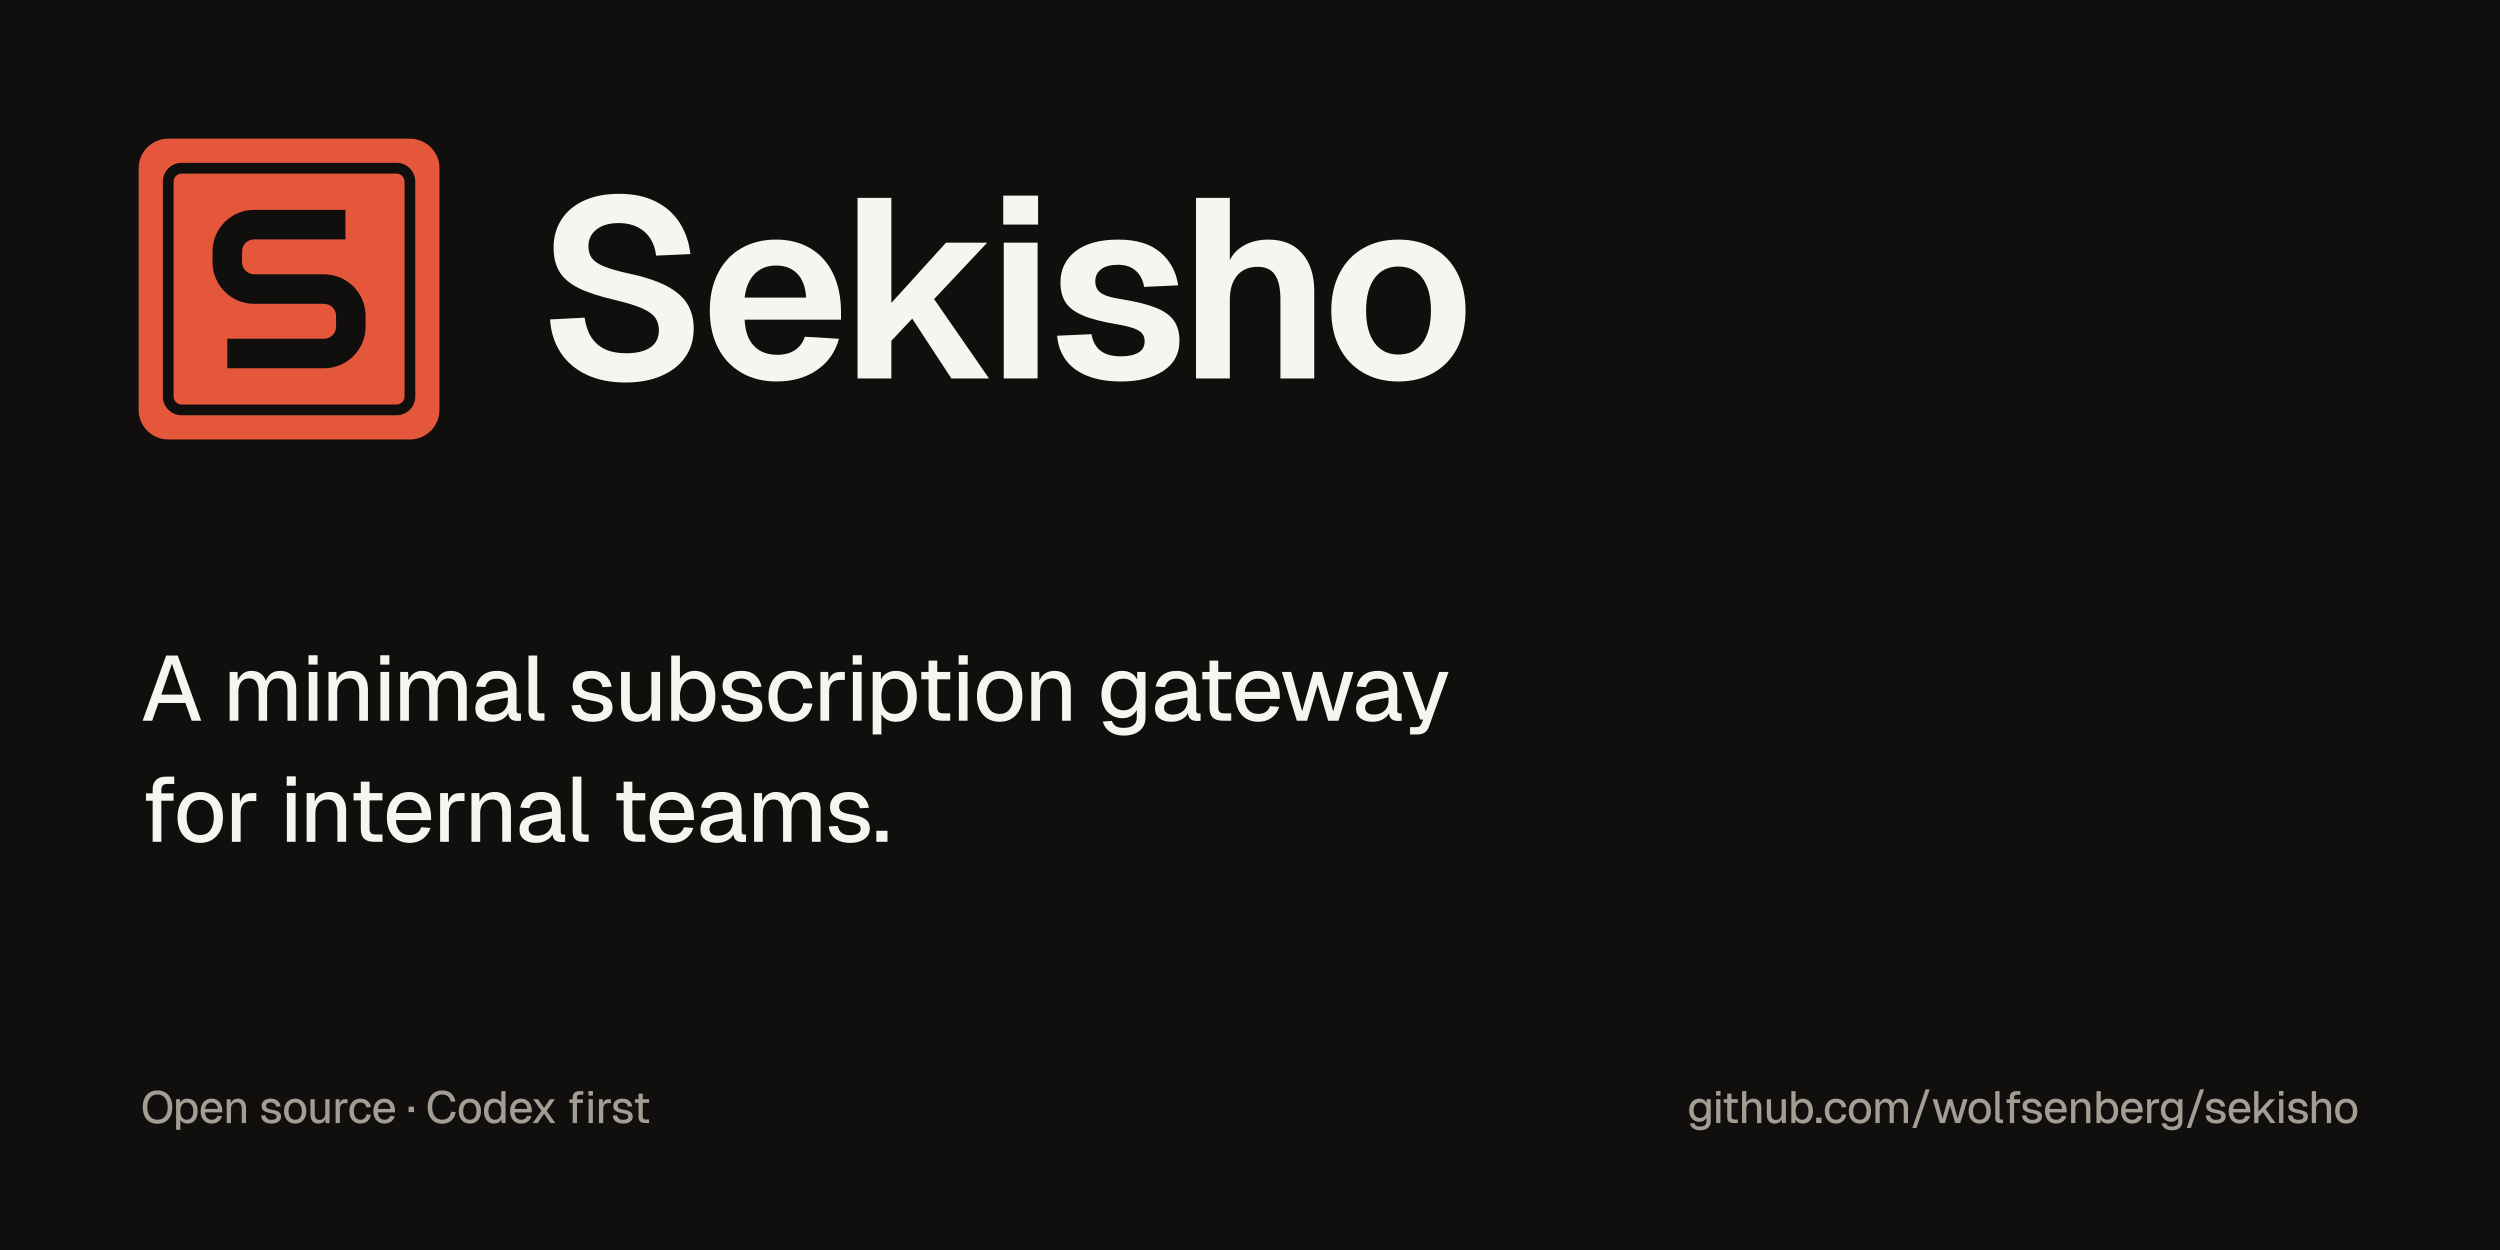
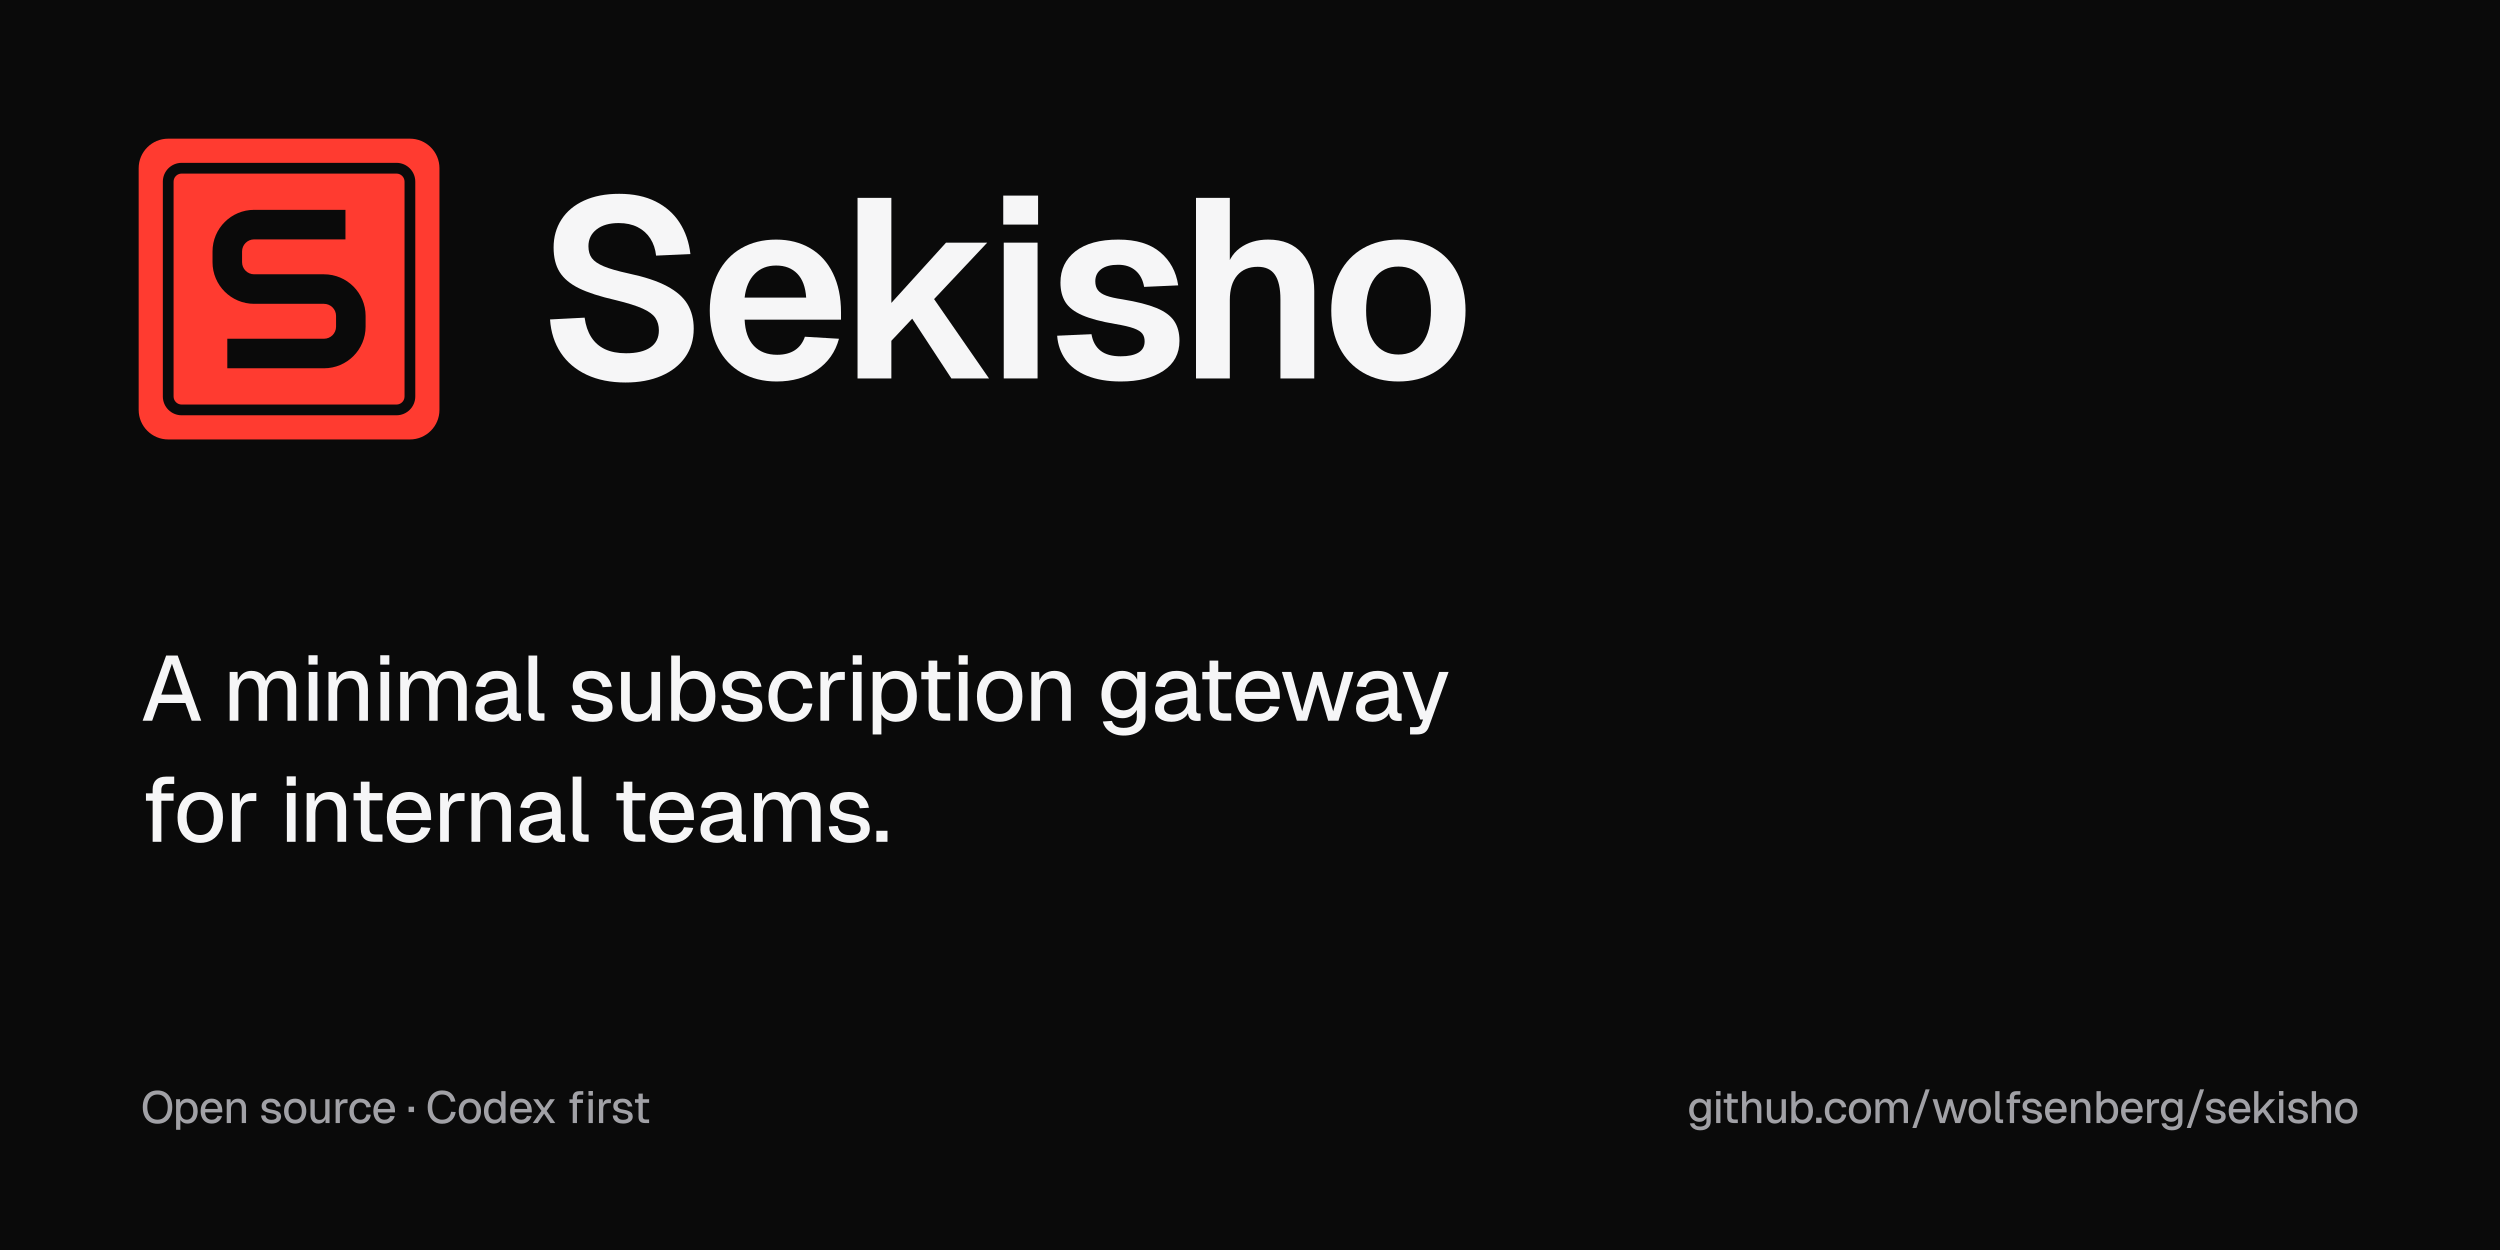
<svg xmlns="http://www.w3.org/2000/svg" width="1280" height="640" viewBox="0 0 1280 640" role="img">
-   <rect x="0" y="0" width="1280" height="640" rx="0" fill="#100F0E" />
-   <g fill="#E5573B" transform="translate(60 60) scale(0.6875)">
+   <rect x="0" y="0" width="1280" height="640" rx="0" fill="#0A0A0A" />
+   <g fill="#FF3B30" transform="translate(60 60) scale(0.6875)">
    <path fill-rule="evenodd" d="M38 16H218A22 22 0 0 1 240 38V218A22 22 0 0 1 218 240H38A22 22 0 0 1 16 218V38A22 22 0 0 1 38 16ZM48 34A14 14 0 0 0 34 48V208A14 14 0 0 0 48 222H208A14 14 0 0 0 222 208V48A14 14 0 0 0 208 34ZM48 42H208A6 6 0 0 1 214 48V208A6 6 0 0 1 208 214H48A6 6 0 0 1 42 208V48A6 6 0 0 1 48 42ZM170 69H102A31 31 0 0 0 71 100V108A31 31 0 0 0 102 139H154A9 9 0 0 1 163 148V156A9 9 0 0 1 154 165H82V187H154A31 31 0 0 0 185 156V148A31 31 0 0 0 154 117H102A9 9 0 0 1 93 108V100A9 9 0 0 1 102 91H170Z" />
  </g>
-   <g aria-label="Sekisho" fill="#F7F5F0" transform="translate(274.72 193.76)">
+   <g aria-label="Sekisho" fill="#F6F6F7" transform="translate(274.72 193.76)">
    <path transform="translate(0 0) scale(0.1302 -0.1302)" d="M350 -16Q262 -16 197 14.5Q132 45 95 101Q58 157 53 232L189 239Q195 194 215 162.5Q235 131 269 115Q303 99 352 99Q414 99 447.5 122Q481 145 481 189Q481 217 467.5 237.5Q454 258 417.5 274.5Q381 291 311 308Q219 329 167 354.5Q115 380 91 418Q67 456 67 515Q67 577 98 625Q129 673 187 699.5Q245 726 325 726Q408 726 468 696Q528 666 562.5 612.5Q597 559 605 489L470 483Q466 521 447.5 550Q429 579 397.5 595Q366 611 323 611Q268 611 236 586Q204 561 204 520Q204 491 217.5 473Q231 455 264 441Q297 427 361 413Q456 393 512.5 363Q569 333 593.5 292Q618 251 618 196Q618 131 584.5 83.5Q551 36 490.5 10Q430 -16 350 -16Z" />
    <path transform="translate(83.3536 0) scale(0.1302 -0.1302)" d="M304 -12Q225 -12 165.5 22.5Q106 57 73.5 120Q41 183 41 267Q41 351 73.5 414.5Q106 478 165 512Q224 546 302 546Q378 546 436 512Q494 478 525.5 413Q557 348 557 260L557 231L178 231Q181 163 214.5 128Q248 93 306 93Q348 93 375.5 111Q403 129 415 164L549 156Q528 78 462.5 33Q397 -12 304 -12ZM420 318Q416 380 385 412Q354 444 302 444Q250 444 217.5 411Q185 378 178 318L420 318Z" />
    <path transform="translate(155.3555 0) scale(0.1302 -0.1302)" d="M69 710L202 710L202 297L417 534L579 534L370 312L586 0L438 0L284 235L202 148L202 0L69 0Z" />
    <path transform="translate(230.2174 0) scale(0.1302 -0.1302)" d="M69 534L202 534L202 0L69 0ZM67 719L204 719L204 605L67 605Z" />
    <path transform="translate(261.2041 0) scale(0.1302 -0.1302)" d="M291 -12Q214 -12 158.5 10.5Q103 33 74 74Q45 115 41 168L176 174Q183 132 211 109.5Q239 87 291 87Q336 87 360.5 101.5Q385 116 385 146Q385 164 376 176Q367 188 342.5 197Q318 206 270 214Q187 228 140 248.5Q93 269 73.5 300Q54 331 54 377Q54 454 113 500Q172 546 282 546Q387 546 446 496.5Q505 447 517 366L383 360Q376 401 349.5 424Q323 447 281 447Q237 447 214 429.5Q191 412 191 382Q191 361 201 347.5Q211 334 234 325.5Q257 317 298 311Q383 297 431.5 277Q480 257 501 226Q522 195 522 148Q522 72 459 30Q396 -12 291 -12Z" />
    <path transform="translate(328.6476 0) scale(0.1302 -0.1302)" d="M69 710L202 710L202 412L185 412Q196 479 241.5 512.5Q287 546 353 546Q440 546 487 491Q534 436 534 344L534 0L401 0L401 311Q401 376 379.5 407.5Q358 439 312 439Q260 439 231 405Q202 371 202 308L202 0L69 0Z" />
    <path transform="translate(401.5508 0) scale(0.1302 -0.1302)" d="M305 -12Q226 -12 166.5 22.5Q107 57 74 120Q41 183 41 267Q41 351 74 414.5Q107 478 166.5 512Q226 546 305 546Q384 546 444 512Q504 478 536.5 414.5Q569 351 569 267Q569 183 536.5 120Q504 57 444 22.5Q384 -12 305 -12ZM305 94Q366 94 399.5 139.5Q433 185 433 267Q433 349 399.5 394.5Q366 440 305 440Q245 440 211.5 394.5Q178 349 178 267Q178 185 211.5 139.5Q245 94 305 94Z" />
  </g>
-   <g aria-label="A minimal subscription gateway" fill="#F7F5F0" transform="translate(72 369)">
+   <g aria-label="A minimal subscription gateway" fill="#F6F6F7" transform="translate(72 369)">
    <path transform="translate(0 0) scale(0.047 -0.047)" d="M278 710L404 710L660 0L556 0L488 193L194 193L126 0L22 0ZM457 284L341 621L225 284Z" />
    <path transform="translate(31.114 0) scale(0.047 -0.047)" d="" />
    <path transform="translate(41.924 0) scale(0.047 -0.047)" d="M78 531L164 531L168 398L155 402Q165 445 187.5 477Q210 509 242.5 526Q275 543 315 543Q384 543 427 505.5Q470 468 481 399L465 400Q477 468 519 505.5Q561 543 627 543Q683 543 723 519.5Q763 496 783 451Q803 406 803 342L803 0L708 0L708 320Q708 390 681.5 425.5Q655 461 602 461Q567 461 541 443.5Q515 426 500.5 393Q486 360 486 314L486 0L394 0L394 314Q394 386 369 423.5Q344 461 290 461Q254 461 227.5 443.5Q201 426 187 392.5Q173 359 173 314L173 0L78 0Z" />
    <path transform="translate(82.391 0) scale(0.047 -0.047)" d="M78 531L173 531L173 0L78 0ZM76 713L175 713L175 611L76 611Z" />
    <path transform="translate(92.5148 0) scale(0.047 -0.047)" d="M78 531L164 531L168 392L156 401Q170 471 216.5 507Q263 543 329 543Q416 543 462 487.5Q508 432 508 342L508 0L413 0L413 313Q413 387 387.5 424Q362 461 306 461Q245 461 209 422.5Q173 384 173 313L173 0L78 0Z" />
    <path transform="translate(119.1168 0) scale(0.047 -0.047)" d="M78 531L173 531L173 0L78 0ZM76 713L175 713L175 611L76 611Z" />
    <path transform="translate(129.2406 0) scale(0.047 -0.047)" d="M78 531L164 531L168 398L155 402Q165 445 187.5 477Q210 509 242.5 526Q275 543 315 543Q384 543 427 505.5Q470 468 481 399L465 400Q477 468 519 505.5Q561 543 627 543Q683 543 723 519.5Q763 496 783 451Q803 406 803 342L803 0L708 0L708 320Q708 390 681.5 425.5Q655 461 602 461Q567 461 541 443.5Q515 426 500.5 393Q486 360 486 314L486 0L394 0L394 314Q394 386 369 423.5Q344 461 290 461Q254 461 227.5 443.5Q201 426 187 392.5Q173 359 173 314L173 0L78 0Z" />
    <path transform="translate(169.2141 0) scale(0.047 -0.047)" d="M226 -12Q143 -12 94.5 26Q46 64 46 132Q46 201 86.5 240Q127 279 214 295L400 330Q400 394 369.5 426Q339 458 279 458Q227 458 196 435Q165 412 154 366L55 373Q70 452 129.5 497.5Q189 543 279 543Q384 543 439.5 486Q495 429 495 326L495 113Q495 94 501.5 86.5Q508 79 523 79L543 79L543 0Q537 -1 527.5 -2Q518 -3 507 -3Q452 -3 427.5 23.5Q403 50 403 111L414 108Q403 56 349.5 22Q296 -12 226 -12ZM239 67Q288 67 324.5 86.5Q361 106 380.5 140Q400 174 400 217L400 253L236 222Q187 214 166 194Q145 174 145 141Q145 106 169.5 86.5Q194 67 239 67Z" />
    <path transform="translate(194.9231 0) scale(0.047 -0.047)" d="M188 0Q136 0 107 26Q78 52 78 107L78 710L173 710L173 115Q173 98 181.5 89Q190 80 207 80L252 80L252 0L188 0Z" />
    <path transform="translate(207.6601 0) scale(0.047 -0.047)" d="" />
    <path transform="translate(218.4701 0) scale(0.047 -0.047)" d="M279 -12Q209 -12 157 10.5Q105 33 77.5 73.5Q50 114 46 167L144 173Q152 125 184.5 98.5Q217 72 280 72Q333 72 363 89.5Q393 107 393 143Q393 164 382.5 177Q372 190 344.5 200.5Q317 211 262 220Q186 233 141 254Q96 275 77.5 305.5Q59 336 59 379Q59 453 113 498Q167 543 265 543Q360 543 415 494.5Q470 446 483 371L384 365Q376 408 345 433.5Q314 459 264 459Q212 459 185 438Q158 417 158 384Q158 359 170 343Q182 327 208 317Q234 307 281 299Q363 286 408.5 266Q454 246 473 217Q492 188 492 143Q492 71 432.5 29.5Q373 -12 279 -12Z" />
    <path transform="translate(242.3273 0) scale(0.047 -0.047)" d="M252 -12Q171 -12 124.5 41.5Q78 95 78 189L78 531L173 531L173 214Q173 140 199 105Q225 70 279 70Q339 70 373.5 109Q408 148 408 217L408 531L503 531L503 0L413 0L413 135L427 128Q411 61 366 24.5Q321 -12 252 -12Z" />
    <path transform="translate(267.994 0) scale(0.047 -0.047)" d="M332 -12Q276 -12 233.5 12Q191 36 168 80L165 0L78 0L78 710L173 710L173 457Q194 493 236.5 518Q279 543 332 543Q400 543 451.5 509Q503 475 531 412.5Q559 350 559 266Q559 182 531 119Q503 56 451.5 22Q400 -12 332 -12ZM320 74Q385 74 422.5 125.5Q460 177 460 266Q460 355 423 406Q386 457 322 457Q275 457 241.5 434Q208 411 190.5 368Q173 325 173 266Q173 207 190.5 164Q208 121 241 97.5Q274 74 320 74Z" />
    <path transform="translate(295.1835 0) scale(0.047 -0.047)" d="M279 -12Q209 -12 157 10.5Q105 33 77.5 73.5Q50 114 46 167L144 173Q152 125 184.5 98.5Q217 72 280 72Q333 72 363 89.5Q393 107 393 143Q393 164 382.5 177Q372 190 344.5 200.5Q317 211 262 220Q186 233 141 254Q96 275 77.5 305.5Q59 336 59 379Q59 453 113 498Q167 543 265 543Q360 543 415 494.5Q470 446 483 371L384 365Q376 408 345 433.5Q314 459 264 459Q212 459 185 438Q158 417 158 384Q158 359 170 343Q182 327 208 317Q234 307 281 299Q363 286 408.5 266Q454 246 473 217Q492 188 492 143Q492 71 432.5 29.5Q373 -12 279 -12Z" />
    <path transform="translate(319.271 0) scale(0.047 -0.047)" d="M294 -12Q219 -12 163 22Q107 56 76.5 119Q46 182 46 266Q46 349 76.5 412Q107 475 163 509Q219 543 294 543Q356 543 405 521Q454 499 485 456.5Q516 414 525 355L425 348Q417 400 382 428.5Q347 457 294 457Q223 457 184 406.5Q145 356 145 266Q145 175 184 124.5Q223 74 294 74Q347 74 382 104Q417 134 425 192L525 186Q516 126 485 81.5Q454 37 405 12.5Q356 -12 294 -12Z" />
    <path transform="translate(344.3831 0) scale(0.047 -0.047)" d="M78 531L163 531L167 393L159 396Q169 466 202 498.5Q235 531 292 531L344 531L344 444L293 444Q253 444 226.5 430Q200 416 186.5 387.5Q173 359 173 317L173 0L78 0Z" />
    <path transform="translate(361.0211 0) scale(0.047 -0.047)" d="M78 531L173 531L173 0L78 0ZM76 713L175 713L175 611L76 611Z" />
    <path transform="translate(371.1449 0) scale(0.047 -0.047)" d="M78 531L167 531L169 417L157 423Q176 481 222 512Q268 543 330 543Q406 543 457.5 505.5Q509 468 534 405Q559 342 559 266Q559 189 533.5 126Q508 63 457 25.5Q406 -12 330 -12Q289 -12 254 2Q219 16 194.5 41.5Q170 67 161 101L173 114L173 -150L78 -150ZM316 74Q383 74 421.5 124.5Q460 175 460 266Q460 356 421.5 406.5Q383 457 316 457Q272 457 239.5 435Q207 413 190 370.5Q173 328 173 266Q173 203 190 160.5Q207 118 239 96Q271 74 316 74Z" />
    <path transform="translate(397.2158 0) scale(0.047 -0.047)" d="M276 0Q203 0 167.5 34Q132 68 132 140L132 655L227 655L227 145Q227 109 242.5 94.5Q258 80 292 80L368 80L368 0L276 0ZM53 531L368 531L368 451L53 451Z" />
    <path transform="translate(415.2638 0) scale(0.047 -0.047)" d="M78 531L173 531L173 0L78 0ZM76 713L175 713L175 611L76 611Z" />
    <path transform="translate(426.0409 0) scale(0.047 -0.047)" d="M294 -12Q219 -12 163 22Q107 56 76.5 119Q46 182 46 266Q46 350 76.5 412.5Q107 475 163 509Q219 543 294 543Q367 543 423 509Q479 475 510 412.5Q541 350 541 266Q541 182 510 119Q479 56 423 22Q367 -12 294 -12ZM294 74Q364 74 402.5 125Q441 176 441 265Q441 355 402.5 406Q364 457 294 457Q223 457 184 406.5Q145 356 145 266Q145 175 184 124.5Q223 74 294 74Z" />
    <path transform="translate(452.375 0) scale(0.047 -0.047)" d="M78 531L164 531L168 392L156 401Q170 471 216.5 507Q263 543 329 543Q416 543 462 487.5Q508 432 508 342L508 0L413 0L413 313Q413 387 387.5 424Q362 461 306 461Q245 461 209 422.5Q173 384 173 313L173 0L78 0Z" />
    <path transform="translate(478.977 0) scale(0.047 -0.047)" d="" />
    <path transform="translate(489.787 0) scale(0.047 -0.047)" d="M288 -162Q229 -162 181.5 -143Q134 -124 103 -89.5Q72 -55 61 -9L160 -2Q172 -40 201.5 -59Q231 -78 288 -78Q358 -78 394.5 -49.5Q431 -21 431 37L431 118Q411 77 369.5 52Q328 27 276 27Q209 27 156.5 59.5Q104 92 75 151Q46 210 46 285Q46 360 74.5 419Q103 478 154.5 510.5Q206 543 272 543Q328 543 372 517Q416 491 435 447L435 531L526 531L526 39Q526 -56 462.5 -109Q399 -162 288 -162ZM286 113Q329 113 361.5 133.5Q394 154 412.5 193.5Q431 233 431 285Q432 338 414 377Q396 416 363 437Q330 458 286 458Q220 458 182.5 411.5Q145 365 145 285Q145 205 183 159Q221 113 286 113Z" />
    <path transform="translate(517.188 0) scale(0.047 -0.047)" d="M226 -12Q143 -12 94.5 26Q46 64 46 132Q46 201 86.5 240Q127 279 214 295L400 330Q400 394 369.5 426Q339 458 279 458Q227 458 196 435Q165 412 154 366L55 373Q70 452 129.5 497.5Q189 543 279 543Q384 543 439.5 486Q495 429 495 326L495 113Q495 94 501.5 86.5Q508 79 523 79L543 79L543 0Q537 -1 527.5 -2Q518 -3 507 -3Q452 -3 427.5 23.5Q403 50 403 111L414 108Q403 56 349.5 22Q296 -12 226 -12ZM239 67Q288 67 324.5 86.5Q361 106 380.5 140Q400 174 400 217L400 253L236 222Q187 214 166 194Q145 174 145 141Q145 106 169.5 86.5Q194 67 239 67Z" />
    <path transform="translate(541.0828 0) scale(0.047 -0.047)" d="M276 0Q203 0 167.5 34Q132 68 132 140L132 655L227 655L227 145Q227 109 242.5 94.5Q258 80 292 80L368 80L368 0L276 0ZM53 531L368 531L368 451L53 451Z" />
    <path transform="translate(558.4587 0) scale(0.047 -0.047)" d="M293 -12Q218 -12 162 22Q106 56 76 119Q46 182 46 266Q46 349 76 412Q106 475 161 509Q216 543 290 543Q360 543 414.5 510Q469 477 498.5 413.5Q528 350 528 263L528 237L145 237Q149 157 187.5 115.5Q226 74 294 74Q343 74 375 96Q407 118 420 159L521 151Q499 77 438.5 32.5Q378 -12 293 -12ZM426 314Q421 385 385 421.5Q349 458 290 458Q230 458 192 421Q154 384 145 314L426 314Z" />
    <path transform="translate(583.2888 0) scale(0.047 -0.047)" d="M22 531L124 531L243 102L364 531L459 531L581 102L700 531L802 531L639 0L526 0L412 392L297 0L185 0Z" />
    <path transform="translate(620.1368 0) scale(0.047 -0.047)" d="M226 -12Q143 -12 94.5 26Q46 64 46 132Q46 201 86.5 240Q127 279 214 295L400 330Q400 394 369.5 426Q339 458 279 458Q227 458 196 435Q165 412 154 366L55 373Q70 452 129.5 497.5Q189 543 279 543Q384 543 439.5 486Q495 429 495 326L495 113Q495 94 501.5 86.5Q508 79 523 79L543 79L543 0Q537 -1 527.5 -2Q518 -3 507 -3Q452 -3 427.5 23.5Q403 50 403 111L414 108Q403 56 349.5 22Q296 -12 226 -12ZM239 67Q288 67 324.5 86.5Q361 106 380.5 140Q400 174 400 217L400 253L236 222Q187 214 166 194Q145 174 145 141Q145 106 169.5 86.5Q194 67 239 67Z" />
    <path transform="translate(645.0562 0) scale(0.047 -0.047)" d="M104 -70L167 -70Q194 -70 207 -61.5Q220 -53 228 -34L246 13L215 13L22 531L124 531L276 101L421 531L524 531L310 -64Q294 -109 263.5 -129.5Q233 -150 179 -150L104 -150Z" />
  </g>
-   <g aria-label="for internal teams." fill="#F7F5F0" transform="translate(72 431)">
+   <g aria-label="for internal teams." fill="#F6F6F7" transform="translate(72 431)">
    <path transform="translate(0 0) scale(0.047 -0.047)" d="M131 572Q131 636 167.5 673Q204 710 277 710L366 710L366 630L287 630Q256 630 241 613.5Q226 597 226 566L226 0L131 0L131 572ZM58 528L359 528L359 447L58 447Z" />
    <path transform="translate(16.732 0) scale(0.047 -0.047)" d="M294 -12Q219 -12 163 22Q107 56 76.5 119Q46 182 46 266Q46 350 76.5 412.5Q107 475 163 509Q219 543 294 543Q367 543 423 509Q479 475 510 412.5Q541 350 541 266Q541 182 510 119Q479 56 423 22Q367 -12 294 -12ZM294 74Q364 74 402.5 125Q441 176 441 265Q441 355 402.5 406Q364 457 294 457Q223 457 184 406.5Q145 356 145 266Q145 175 184 124.5Q223 74 294 74Z" />
    <path transform="translate(43.0661 0) scale(0.047 -0.047)" d="M78 531L163 531L167 393L159 396Q169 466 202 498.5Q235 531 292 531L344 531L344 444L293 444Q253 444 226.5 430Q200 416 186.5 387.5Q173 359 173 317L173 0L78 0Z" />
    <path transform="translate(60.4091 0) scale(0.047 -0.047)" d="" />
    <path transform="translate(71.2191 0) scale(0.047 -0.047)" d="M78 531L173 531L173 0L78 0ZM76 713L175 713L175 611L76 611Z" />
    <path transform="translate(81.3429 0) scale(0.047 -0.047)" d="M78 531L164 531L168 392L156 401Q170 471 216.5 507Q263 543 329 543Q416 543 462 487.5Q508 432 508 342L508 0L413 0L413 313Q413 387 387.5 424Q362 461 306 461Q245 461 209 422.5Q173 384 173 313L173 0L78 0Z" />
    <path transform="translate(106.5349 0) scale(0.047 -0.047)" d="M276 0Q203 0 167.5 34Q132 68 132 140L132 655L227 655L227 145Q227 109 242.5 94.5Q258 80 292 80L368 80L368 0L276 0ZM53 531L368 531L368 451L53 451Z" />
    <path transform="translate(123.9108 0) scale(0.047 -0.047)" d="M293 -12Q218 -12 162 22Q106 56 76 119Q46 182 46 266Q46 349 76 412Q106 475 161 509Q216 543 290 543Q360 543 414.5 510Q469 477 498.5 413.5Q528 350 528 263L528 237L145 237Q149 157 187.5 115.5Q226 74 294 74Q343 74 375 96Q407 118 420 159L521 151Q499 77 438.5 32.5Q378 -12 293 -12ZM426 314Q421 385 385 421.5Q349 458 290 458Q230 458 192 421Q154 384 145 314L426 314Z" />
    <path transform="translate(149.6809 0) scale(0.047 -0.047)" d="M78 531L163 531L167 393L159 396Q169 466 202 498.5Q235 531 292 531L344 531L344 444L293 444Q253 444 226.5 430Q200 416 186.5 387.5Q173 359 173 317L173 0L78 0Z" />
    <path transform="translate(165.7267 0) scale(0.047 -0.047)" d="M78 531L164 531L168 392L156 401Q170 471 216.5 507Q263 543 329 543Q416 543 462 487.5Q508 432 508 342L508 0L413 0L413 313Q413 387 387.5 424Q362 461 306 461Q245 461 209 422.5Q173 384 173 313L173 0L78 0Z" />
    <path transform="translate(191.8352 0) scale(0.047 -0.047)" d="M226 -12Q143 -12 94.5 26Q46 64 46 132Q46 201 86.5 240Q127 279 214 295L400 330Q400 394 369.5 426Q339 458 279 458Q227 458 196 435Q165 412 154 366L55 373Q70 452 129.5 497.5Q189 543 279 543Q384 543 439.5 486Q495 429 495 326L495 113Q495 94 501.5 86.5Q508 79 523 79L543 79L543 0Q537 -1 527.5 -2Q518 -3 507 -3Q452 -3 427.5 23.5Q403 50 403 111L414 108Q403 56 349.5 22Q296 -12 226 -12ZM239 67Q288 67 324.5 86.5Q361 106 380.5 140Q400 174 400 217L400 253L236 222Q187 214 166 194Q145 174 145 141Q145 106 169.5 86.5Q194 67 239 67Z" />
    <path transform="translate(217.5442 0) scale(0.047 -0.047)" d="M188 0Q136 0 107 26Q78 52 78 107L78 710L173 710L173 115Q173 98 181.5 89Q190 80 207 80L252 80L252 0L188 0Z" />
    <path transform="translate(230.2812 0) scale(0.047 -0.047)" d="" />
    <path transform="translate(241.0912 0) scale(0.047 -0.047)" d="M276 0Q203 0 167.5 34Q132 68 132 140L132 655L227 655L227 145Q227 109 242.5 94.5Q258 80 292 80L368 80L368 0L276 0ZM53 531L368 531L368 451L53 451Z" />
    <path transform="translate(258.4671 0) scale(0.047 -0.047)" d="M293 -12Q218 -12 162 22Q106 56 76 119Q46 182 46 266Q46 349 76 412Q106 475 161 509Q216 543 290 543Q360 543 414.5 510Q469 477 498.5 413.5Q528 350 528 263L528 237L145 237Q149 157 187.5 115.5Q226 74 294 74Q343 74 375 96Q407 118 420 159L521 151Q499 77 438.5 32.5Q378 -12 293 -12ZM426 314Q421 385 385 421.5Q349 458 290 458Q230 458 192 421Q154 384 145 314L426 314Z" />
    <path transform="translate(284.4581 0) scale(0.047 -0.047)" d="M226 -12Q143 -12 94.5 26Q46 64 46 132Q46 201 86.5 240Q127 279 214 295L400 330Q400 394 369.5 426Q339 458 279 458Q227 458 196 435Q165 412 154 366L55 373Q70 452 129.5 497.5Q189 543 279 543Q384 543 439.5 486Q495 429 495 326L495 113Q495 94 501.5 86.5Q508 79 523 79L543 79L543 0Q537 -1 527.5 -2Q518 -3 507 -3Q452 -3 427.5 23.5Q403 50 403 111L414 108Q403 56 349.5 22Q296 -12 226 -12ZM239 67Q288 67 324.5 86.5Q361 106 380.5 140Q400 174 400 217L400 253L236 222Q187 214 166 194Q145 174 145 141Q145 106 169.5 86.5Q194 67 239 67Z" />
    <path transform="translate(310.4162 0) scale(0.047 -0.047)" d="M78 531L164 531L168 398L155 402Q165 445 187.5 477Q210 509 242.5 526Q275 543 315 543Q384 543 427 505.5Q470 468 481 399L465 400Q477 468 519 505.5Q561 543 627 543Q683 543 723 519.5Q763 496 783 451Q803 406 803 342L803 0L708 0L708 320Q708 390 681.5 425.5Q655 461 602 461Q567 461 541 443.5Q515 426 500.5 393Q486 360 486 314L486 0L394 0L394 314Q394 386 369 423.5Q344 461 290 461Q254 461 227.5 443.5Q201 426 187 392.5Q173 359 173 314L173 0L78 0Z" />
    <path transform="translate(350.197 0) scale(0.047 -0.047)" d="M279 -12Q209 -12 157 10.5Q105 33 77.5 73.5Q50 114 46 167L144 173Q152 125 184.5 98.5Q217 72 280 72Q333 72 363 89.5Q393 107 393 143Q393 164 382.5 177Q372 190 344.5 200.5Q317 211 262 220Q186 233 141 254Q96 275 77.5 305.5Q59 336 59 379Q59 453 113 498Q167 543 265 543Q360 543 415 494.5Q470 446 483 371L384 365Q376 408 345 433.5Q314 459 264 459Q212 459 185 438Q158 417 158 384Q158 359 170 343Q182 327 208 317Q234 307 281 299Q363 286 408.5 266Q454 246 473 217Q492 188 492 143Q492 71 432.5 29.5Q373 -12 279 -12Z" />
    <path transform="translate(374.543 0) scale(0.047 -0.047)" d="M46 120L167 120L167 0L46 0Z" />
  </g>
-   <g aria-label="Open source · Codex first" fill="#A39E93" transform="translate(72 575)">
+   <g aria-label="Open source · Codex first" fill="#A1A1A6" transform="translate(72 575)">
    <path transform="translate(0 0) scale(0.023 -0.023)" d="M375 -16Q274 -16 200 28.5Q126 73 87 156.5Q48 240 48 354Q48 468 87 552Q126 636 200 681Q274 726 375 726Q477 726 551 681Q625 636 664.5 552Q704 468 704 354Q704 240 664.5 156.5Q625 73 551 28.5Q477 -16 375 -16ZM375 75Q446 75 497 108.5Q548 142 575.5 204.5Q603 267 603 354Q603 441 575.5 504Q548 567 497 601Q446 635 375 635Q305 635 254 601Q203 567 176 504Q149 441 149 354Q149 267 176 204.5Q203 142 254 108.5Q305 75 375 75Z" />
    <path transform="translate(16.3691 0) scale(0.023 -0.023)" d="M78 531L167 531L169 417L157 423Q176 481 222 512Q268 543 330 543Q406 543 457.5 505.5Q509 468 534 405Q559 342 559 266Q559 189 533.5 126Q508 63 457 25.5Q406 -12 330 -12Q289 -12 254 2Q219 16 194.5 41.5Q170 67 161 101L173 114L173 -150L78 -150ZM316 74Q383 74 421.5 124.5Q460 175 460 266Q460 356 421.5 406.5Q383 457 316 457Q272 457 239.5 435Q207 413 190 370.5Q173 328 173 266Q173 203 190 160.5Q207 118 239 96Q271 74 316 74Z" />
    <path transform="translate(29.6746 0) scale(0.023 -0.023)" d="M293 -12Q218 -12 162 22Q106 56 76 119Q46 182 46 266Q46 349 76 412Q106 475 161 509Q216 543 290 543Q360 543 414.5 510Q469 477 498.5 413.5Q528 350 528 263L528 237L145 237Q149 157 187.5 115.5Q226 74 294 74Q343 74 375 96Q407 118 420 159L521 151Q499 77 438.5 32.5Q378 -12 293 -12ZM426 314Q421 385 385 421.5Q349 458 290 458Q230 458 192 421Q154 384 145 314L426 314Z" />
    <path transform="translate(42.2855 0) scale(0.023 -0.023)" d="M78 531L164 531L168 392L156 401Q170 471 216.5 507Q263 543 329 543Q416 543 462 487.5Q508 432 508 342L508 0L413 0L413 313Q413 387 387.5 424Q362 461 306 461Q245 461 209 422.5Q173 384 173 313L173 0L78 0Z" />
    <path transform="translate(55.3035 0) scale(0.023 -0.023)" d="" />
    <path transform="translate(60.5935 0) scale(0.023 -0.023)" d="M279 -12Q209 -12 157 10.5Q105 33 77.5 73.5Q50 114 46 167L144 173Q152 125 184.5 98.5Q217 72 280 72Q333 72 363 89.5Q393 107 393 143Q393 164 382.5 177Q372 190 344.5 200.5Q317 211 262 220Q186 233 141 254Q96 275 77.5 305.5Q59 336 59 379Q59 453 113 498Q167 543 265 543Q360 543 415 494.5Q470 446 483 371L384 365Q376 408 345 433.5Q314 459 264 459Q212 459 185 438Q158 417 158 384Q158 359 170 343Q182 327 208 317Q234 307 281 299Q363 286 408.5 266Q454 246 473 217Q492 188 492 143Q492 71 432.5 29.5Q373 -12 279 -12Z" />
    <path transform="translate(72.381 0) scale(0.023 -0.023)" d="M294 -12Q219 -12 163 22Q107 56 76.5 119Q46 182 46 266Q46 350 76.5 412.5Q107 475 163 509Q219 543 294 543Q367 543 423 509Q479 475 510 412.5Q541 350 541 266Q541 182 510 119Q479 56 423 22Q367 -12 294 -12ZM294 74Q364 74 402.5 125Q441 176 441 265Q441 355 402.5 406Q364 457 294 457Q223 457 184 406.5Q145 356 145 266Q145 175 184 124.5Q223 74 294 74Z" />
    <path transform="translate(85.1598 0) scale(0.023 -0.023)" d="M252 -12Q171 -12 124.5 41.5Q78 95 78 189L78 531L173 531L173 214Q173 140 199 105Q225 70 279 70Q339 70 373.5 109Q408 148 408 217L408 531L503 531L503 0L413 0L413 135L427 128Q411 61 366 24.5Q321 -12 252 -12Z" />
    <path transform="translate(98.0398 0) scale(0.023 -0.023)" d="M78 531L163 531L167 393L159 396Q169 466 202 498.5Q235 531 292 531L344 531L344 444L293 444Q253 444 226.5 430Q200 416 186.5 387.5Q173 359 173 317L173 0L78 0Z" />
    <path transform="translate(105.8138 0) scale(0.023 -0.023)" d="M294 -12Q219 -12 163 22Q107 56 76.5 119Q46 182 46 266Q46 349 76.5 412Q107 475 163 509Q219 543 294 543Q356 543 405 521Q454 499 485 456.5Q516 414 525 355L425 348Q417 400 382 428.5Q347 457 294 457Q223 457 184 406.5Q145 356 145 266Q145 175 184 124.5Q223 74 294 74Q347 74 382 104Q417 134 425 192L525 186Q516 126 485 81.5Q454 37 405 12.5Q356 -12 294 -12Z" />
    <path transform="translate(118.1073 0) scale(0.023 -0.023)" d="M293 -12Q218 -12 162 22Q106 56 76 119Q46 182 46 266Q46 349 76 412Q106 475 161 509Q216 543 290 543Q360 543 414.5 510Q469 477 498.5 413.5Q528 350 528 263L528 237L145 237Q149 157 187.5 115.5Q226 74 294 74Q343 74 375 96Q407 118 420 159L521 151Q499 77 438.5 32.5Q378 -12 293 -12ZM426 314Q421 385 385 421.5Q349 458 290 458Q230 458 192 421Q154 384 145 314L426 314Z" />
    <path transform="translate(130.8493 0) scale(0.023 -0.023)" d="" />
    <path transform="translate(136.1393 0) scale(0.023 -0.023)" d="M46 364L167 364L167 244L46 244Z" />
    <path transform="translate(140.5783 0) scale(0.023 -0.023)" d="" />
    <path transform="translate(145.8683 0) scale(0.023 -0.023)" d="M369 -16Q274 -16 201 28.5Q128 73 88 157Q48 241 48 354Q48 467 88 551.5Q128 636 200.5 681Q273 726 369 726Q496 726 569.5 662.5Q643 599 666 480L564 474Q549 551 500.5 593Q452 635 369 635Q303 635 253 601Q203 567 176 503.5Q149 440 149 354Q149 267 176 204.5Q203 142 253.5 108.5Q304 75 369 75Q457 75 506.5 121Q556 167 569 251L672 245Q652 124 573.5 54Q495 -16 369 -16Z" />
    <path transform="translate(161.8303 0) scale(0.023 -0.023)" d="M294 -12Q219 -12 163 22Q107 56 76.5 119Q46 182 46 266Q46 350 76.5 412.5Q107 475 163 509Q219 543 294 543Q367 543 423 509Q479 475 510 412.5Q541 350 541 266Q541 182 510 119Q479 56 423 22Q367 -12 294 -12ZM294 74Q364 74 402.5 125Q441 176 441 265Q441 355 402.5 406Q364 457 294 457Q223 457 184 406.5Q145 356 145 266Q145 175 184 124.5Q223 74 294 74Z" />
    <path transform="translate(174.7218 0) scale(0.023 -0.023)" d="M269 -12Q201 -12 150 22Q99 56 72.5 118.5Q46 181 46 266Q46 350 73 412.5Q100 475 150.5 509Q201 543 269 543Q323 543 366.5 520Q410 497 432 457L432 710L527 710L527 0L439 0L436 80Q414 37 369.5 12.5Q325 -12 269 -12ZM291 74Q336 74 367.5 97Q399 120 415.5 163Q432 206 432 266Q432 325 415.5 368.5Q399 412 368 434.5Q337 457 291 457Q224 457 184.5 406Q145 355 145 266Q145 177 184.5 125.5Q224 74 291 74Z" />
    <path transform="translate(188.1377 0) scale(0.023 -0.023)" d="M293 -12Q218 -12 162 22Q106 56 76 119Q46 182 46 266Q46 349 76 412Q106 475 161 509Q216 543 290 543Q360 543 414.5 510Q469 477 498.5 413.5Q528 350 528 263L528 237L145 237Q149 157 187.5 115.5Q226 74 294 74Q343 74 375 96Q407 118 420 159L521 151Q499 77 438.5 32.5Q378 -12 293 -12ZM426 314Q421 385 385 421.5Q349 458 290 458Q230 458 192 421Q154 384 145 314L426 314Z" />
    <path transform="translate(199.6791 0) scale(0.023 -0.023)" d="M241 272L56 531L164 531L299 336L430 531L541 531L357 270L549 0L441 0L300 209L157 0L47 0Z" />
    <path transform="translate(212.9271 0) scale(0.023 -0.023)" d="" />
    <path transform="translate(218.2171 0) scale(0.023 -0.023)" d="M131 572Q131 636 167.5 673Q204 710 277 710L366 710L366 630L287 630Q256 630 241 613.5Q226 597 226 566L226 0L131 0L131 572ZM58 528L359 528L359 447L58 447ZM484 531L579 531L579 0L484 0ZM482 713L581 713L581 611L482 611Z" />
    <path transform="translate(232.8681 0) scale(0.023 -0.023)" d="M78 531L163 531L167 393L159 396Q169 466 202 498.5Q235 531 292 531L344 531L344 444L293 444Q253 444 226.5 430Q200 416 186.5 387.5Q173 359 173 317L173 0L78 0Z" />
    <path transform="translate(240.6421 0) scale(0.023 -0.023)" d="M279 -12Q209 -12 157 10.5Q105 33 77.5 73.5Q50 114 46 167L144 173Q152 125 184.5 98.5Q217 72 280 72Q333 72 363 89.5Q393 107 393 143Q393 164 382.5 177Q372 190 344.5 200.5Q317 211 262 220Q186 233 141 254Q96 275 77.5 305.5Q59 336 59 379Q59 453 113 498Q167 543 265 543Q360 543 415 494.5Q470 446 483 371L384 365Q376 408 345 433.5Q314 459 264 459Q212 459 185 438Q158 417 158 384Q158 359 170 343Q182 327 208 317Q234 307 281 299Q363 286 408.5 266Q454 246 473 217Q492 188 492 143Q492 71 432.5 29.5Q373 -12 279 -12Z" />
    <path transform="translate(251.8822 0) scale(0.023 -0.023)" d="M276 0Q203 0 167.5 34Q132 68 132 140L132 655L227 655L227 145Q227 109 242.5 94.5Q258 80 292 80L368 80L368 0L276 0ZM53 531L368 531L368 451L53 451Z" />
  </g>
-   <g aria-label="github.com/wolfsenberg/sekisho" fill="#A39E93" transform="translate(863.7981 575)">
+   <g aria-label="github.com/wolfsenberg/sekisho" fill="#A1A1A6" transform="translate(863.7981 575)">
    <path transform="translate(0 0) scale(0.023 -0.023)" d="M288 -162Q229 -162 181.5 -143Q134 -124 103 -89.5Q72 -55 61 -9L160 -2Q172 -40 201.5 -59Q231 -78 288 -78Q358 -78 394.5 -49.5Q431 -21 431 37L431 118Q411 77 369.5 52Q328 27 276 27Q209 27 156.5 59.5Q104 92 75 151Q46 210 46 285Q46 360 74.5 419Q103 478 154.5 510.5Q206 543 272 543Q328 543 372 517Q416 491 435 447L435 531L526 531L526 39Q526 -56 462.5 -109Q399 -162 288 -162ZM286 113Q329 113 361.5 133.5Q394 154 412.5 193.5Q431 233 431 285Q432 338 414 377Q396 416 363 437Q330 458 286 458Q220 458 182.5 411.5Q145 365 145 285Q145 205 183 159Q221 113 286 113Z" />
    <path transform="translate(13.0893 0) scale(0.023 -0.023)" d="M78 531L173 531L173 0L78 0ZM76 713L175 713L175 611L76 611Z" />
    <path transform="translate(17.5007 0) scale(0.023 -0.023)" d="M276 0Q203 0 167.5 34Q132 68 132 140L132 655L227 655L227 145Q227 109 242.5 94.5Q258 80 292 80L368 80L368 0L276 0ZM53 531L368 531L368 451L53 451Z" />
    <path transform="translate(26.3327 0) scale(0.023 -0.023)" d="M78 710L173 710L173 413L161 414Q174 479 219.5 511Q265 543 331 543Q415 543 461.5 488Q508 433 508 342L508 0L413 0L413 316Q413 389 387 425Q361 461 307 461Q245 461 209 422.5Q173 384 173 314L173 0L78 0Z" />
    <path transform="translate(39.0149 0) scale(0.023 -0.023)" d="M252 -12Q171 -12 124.5 41.5Q78 95 78 189L78 531L173 531L173 214Q173 140 199 105Q225 70 279 70Q339 70 373.5 109Q408 148 408 217L408 531L503 531L503 0L413 0L413 135L427 128Q411 61 366 24.5Q321 -12 252 -12Z" />
    <path transform="translate(51.5752 0) scale(0.023 -0.023)" d="M332 -12Q276 -12 233.5 12Q191 36 168 80L165 0L78 0L78 710L173 710L173 457Q194 493 236.5 518Q279 543 332 543Q400 543 451.5 509Q503 475 531 412.5Q559 350 559 266Q559 182 531 119Q503 56 451.5 22Q400 -12 332 -12ZM320 74Q385 74 422.5 125.5Q460 177 460 266Q460 355 423 406Q386 457 322 457Q275 457 241.5 434Q208 411 190.5 368Q173 325 173 266Q173 207 190.5 164Q208 121 241 97.5Q274 74 320 74Z" />
    <path transform="translate(65.0072 0) scale(0.023 -0.023)" d="M46 120L167 120L167 0L46 0Z" />
    <path transform="translate(69.4462 0) scale(0.023 -0.023)" d="M294 -12Q219 -12 163 22Q107 56 76.5 119Q46 182 46 266Q46 349 76.5 412Q107 475 163 509Q219 543 294 543Q356 543 405 521Q454 499 485 456.5Q516 414 525 355L425 348Q417 400 382 428.5Q347 457 294 457Q223 457 184 406.5Q145 356 145 266Q145 175 184 124.5Q223 74 294 74Q347 74 382 104Q417 134 425 192L525 186Q516 126 485 81.5Q454 37 405 12.5Q356 -12 294 -12Z" />
    <path transform="translate(81.7397 0) scale(0.023 -0.023)" d="M294 -12Q219 -12 163 22Q107 56 76.5 119Q46 182 46 266Q46 350 76.5 412.5Q107 475 163 509Q219 543 294 543Q367 543 423 509Q479 475 510 412.5Q541 350 541 266Q541 182 510 119Q479 56 423 22Q367 -12 294 -12ZM294 74Q364 74 402.5 125Q441 176 441 265Q441 355 402.5 406Q364 457 294 457Q223 457 184 406.5Q145 356 145 266Q145 175 184 124.5Q223 74 294 74Z" />
    <path transform="translate(94.6266 0) scale(0.023 -0.023)" d="M78 531L164 531L168 398L155 402Q165 445 187.5 477Q210 509 242.5 526Q275 543 315 543Q384 543 427 505.5Q470 468 481 399L465 400Q477 468 519 505.5Q561 543 627 543Q683 543 723 519.5Q763 496 783 451Q803 406 803 342L803 0L708 0L708 320Q708 390 681.5 425.5Q655 461 602 461Q567 461 541 443.5Q515 426 500.5 393Q486 360 486 314L486 0L394 0L394 314Q394 386 369 423.5Q344 461 290 461Q254 461 227.5 443.5Q201 426 187 392.5Q173 359 173 314L173 0L78 0Z" />
    <path transform="translate(114.4296 0) scale(0.023 -0.023)" d="M334 750L425 750L130 -110L39 -110Z" />
    <path transform="translate(125.1706 0) scale(0.023 -0.023)" d="M22 531L124 531L243 102L364 531L459 531L581 102L700 531L802 531L639 0L526 0L412 392L297 0L185 0Z" />
    <path transform="translate(143.0784 0) scale(0.023 -0.023)" d="M294 -12Q219 -12 163 22Q107 56 76.5 119Q46 182 46 266Q46 350 76.5 412.5Q107 475 163 509Q219 543 294 543Q367 543 423 509Q479 475 510 412.5Q541 350 541 266Q541 182 510 119Q479 56 423 22Q367 -12 294 -12ZM294 74Q364 74 402.5 125Q441 176 441 265Q441 355 402.5 406Q364 457 294 457Q223 457 184 406.5Q145 356 145 266Q145 175 184 124.5Q223 74 294 74Z" />
    <path transform="translate(155.9814 0) scale(0.023 -0.023)" d="M188 0Q136 0 107 26Q78 52 78 107L78 710L173 710L173 115Q173 98 181.5 89Q190 80 207 80L252 80L252 0L188 0Z" />
    <path transform="translate(162.2144 0) scale(0.023 -0.023)" d="M131 572Q131 636 167.5 673Q204 710 277 710L366 710L366 630L287 630Q256 630 241 613.5Q226 597 226 566L226 0L131 0L131 572ZM58 528L359 528L359 447L58 447Z" />
    <path transform="translate(170.4024 0) scale(0.023 -0.023)" d="M279 -12Q209 -12 157 10.5Q105 33 77.5 73.5Q50 114 46 167L144 173Q152 125 184.5 98.5Q217 72 280 72Q333 72 363 89.5Q393 107 393 143Q393 164 382.5 177Q372 190 344.5 200.5Q317 211 262 220Q186 233 141 254Q96 275 77.5 305.5Q59 336 59 379Q59 453 113 498Q167 543 265 543Q360 543 415 494.5Q470 446 483 371L384 365Q376 408 345 433.5Q314 459 264 459Q212 459 185 438Q158 417 158 384Q158 359 170 343Q182 327 208 317Q234 307 281 299Q363 286 408.5 266Q454 246 473 217Q492 188 492 143Q492 71 432.5 29.5Q373 -12 279 -12Z" />
    <path transform="translate(182.1899 0) scale(0.023 -0.023)" d="M293 -12Q218 -12 162 22Q106 56 76 119Q46 182 46 266Q46 349 76 412Q106 475 161 509Q216 543 290 543Q360 543 414.5 510Q469 477 498.5 413.5Q528 350 528 263L528 237L145 237Q149 157 187.5 115.5Q226 74 294 74Q343 74 375 96Q407 118 420 159L521 151Q499 77 438.5 32.5Q378 -12 293 -12ZM426 314Q421 385 385 421.5Q349 458 290 458Q230 458 192 421Q154 384 145 314L426 314Z" />
    <path transform="translate(194.8008 0) scale(0.023 -0.023)" d="M78 531L164 531L168 392L156 401Q170 471 216.5 507Q263 543 329 543Q416 543 462 487.5Q508 432 508 342L508 0L413 0L413 313Q413 387 387.5 424Q362 461 306 461Q245 461 209 422.5Q173 384 173 313L173 0L78 0Z" />
    <path transform="translate(207.8188 0) scale(0.023 -0.023)" d="M332 -12Q276 -12 233.5 12Q191 36 168 80L165 0L78 0L78 710L173 710L173 457Q194 493 236.5 518Q279 543 332 543Q400 543 451.5 509Q503 475 531 412.5Q559 350 559 266Q559 182 531 119Q503 56 451.5 22Q400 -12 332 -12ZM320 74Q385 74 422.5 125.5Q460 177 460 266Q460 355 423 406Q386 457 322 457Q275 457 241.5 434Q208 411 190.5 368Q173 325 173 266Q173 207 190.5 164Q208 121 241 97.5Q274 74 320 74Z" />
    <path transform="translate(221.1243 0) scale(0.023 -0.023)" d="M293 -12Q218 -12 162 22Q106 56 76 119Q46 182 46 266Q46 349 76 412Q106 475 161 509Q216 543 290 543Q360 543 414.5 510Q469 477 498.5 413.5Q528 350 528 263L528 237L145 237Q149 157 187.5 115.5Q226 74 294 74Q343 74 375 96Q407 118 420 159L521 151Q499 77 438.5 32.5Q378 -12 293 -12ZM426 314Q421 385 385 421.5Q349 458 290 458Q230 458 192 421Q154 384 145 314L426 314Z" />
    <path transform="translate(233.7352 0) scale(0.023 -0.023)" d="M78 531L163 531L167 393L159 396Q169 466 202 498.5Q235 531 292 531L344 531L344 444L293 444Q253 444 226.5 430Q200 416 186.5 387.5Q173 359 173 317L173 0L78 0Z" />
    <path transform="translate(241.5092 0) scale(0.023 -0.023)" d="M288 -162Q229 -162 181.5 -143Q134 -124 103 -89.5Q72 -55 61 -9L160 -2Q172 -40 201.5 -59Q231 -78 288 -78Q358 -78 394.5 -49.5Q431 -21 431 37L431 118Q411 77 369.5 52Q328 27 276 27Q209 27 156.5 59.5Q104 92 75 151Q46 210 46 285Q46 360 74.5 419Q103 478 154.5 510.5Q206 543 272 543Q328 543 372 517Q416 491 435 447L435 531L526 531L526 39Q526 -56 462.5 -109Q399 -162 288 -162ZM286 113Q329 113 361.5 133.5Q394 154 412.5 193.5Q431 233 431 285Q432 338 414 377Q396 416 363 437Q330 458 286 458Q220 458 182.5 411.5Q145 365 145 285Q145 205 183 159Q221 113 286 113Z" />
    <path transform="translate(254.9182 0) scale(0.023 -0.023)" d="M334 750L425 750L130 -110L39 -110Z" />
    <path transform="translate(264.4402 0) scale(0.023 -0.023)" d="M279 -12Q209 -12 157 10.5Q105 33 77.5 73.5Q50 114 46 167L144 173Q152 125 184.5 98.5Q217 72 280 72Q333 72 363 89.5Q393 107 393 143Q393 164 382.5 177Q372 190 344.5 200.5Q317 211 262 220Q186 233 141 254Q96 275 77.5 305.5Q59 336 59 379Q59 453 113 498Q167 543 265 543Q360 543 415 494.5Q470 446 483 371L384 365Q376 408 345 433.5Q314 459 264 459Q212 459 185 438Q158 417 158 384Q158 359 170 343Q182 327 208 317Q234 307 281 299Q363 286 408.5 266Q454 246 473 217Q492 188 492 143Q492 71 432.5 29.5Q373 -12 279 -12Z" />
    <path transform="translate(276.2277 0) scale(0.023 -0.023)" d="M293 -12Q218 -12 162 22Q106 56 76 119Q46 182 46 266Q46 349 76 412Q106 475 161 509Q216 543 290 543Q360 543 414.5 510Q469 477 498.5 413.5Q528 350 528 263L528 237L145 237Q149 157 187.5 115.5Q226 74 294 74Q343 74 375 96Q407 118 420 159L521 151Q499 77 438.5 32.5Q378 -12 293 -12ZM426 314Q421 385 385 421.5Q349 458 290 458Q230 458 192 421Q154 384 145 314L426 314Z" />
    <path transform="translate(288.535 0) scale(0.023 -0.023)" d="M78 710L173 710L173 257L421 531L544 531L335 307L553 0L440 0L272 245L173 140L173 0L78 0Z" />
    <path transform="translate(301.2885 0) scale(0.023 -0.023)" d="M78 531L173 531L173 0L78 0ZM76 713L175 713L175 611L76 611Z" />
    <path transform="translate(306.5624 0) scale(0.023 -0.023)" d="M279 -12Q209 -12 157 10.5Q105 33 77.5 73.5Q50 114 46 167L144 173Q152 125 184.5 98.5Q217 72 280 72Q333 72 363 89.5Q393 107 393 143Q393 164 382.5 177Q372 190 344.5 200.5Q317 211 262 220Q186 233 141 254Q96 275 77.5 305.5Q59 336 59 379Q59 453 113 498Q167 543 265 543Q360 543 415 494.5Q470 446 483 371L384 365Q376 408 345 433.5Q314 459 264 459Q212 459 185 438Q158 417 158 384Q158 359 170 343Q182 327 208 317Q234 307 281 299Q363 286 408.5 266Q454 246 473 217Q492 188 492 143Q492 71 432.5 29.5Q373 -12 279 -12Z" />
    <path transform="translate(318.0417 0) scale(0.023 -0.023)" d="M78 710L173 710L173 413L161 414Q174 479 219.5 511Q265 543 331 543Q415 543 461.5 488Q508 433 508 342L508 0L413 0L413 316Q413 389 387 425Q361 461 307 461Q245 461 209 422.5Q173 384 173 314L173 0L78 0Z" />
    <path transform="translate(330.7239 0) scale(0.023 -0.023)" d="M294 -12Q219 -12 163 22Q107 56 76.5 119Q46 182 46 266Q46 350 76.5 412.5Q107 475 163 509Q219 543 294 543Q367 543 423 509Q479 475 510 412.5Q541 350 541 266Q541 182 510 119Q479 56 423 22Q367 -12 294 -12ZM294 74Q364 74 402.5 125Q441 176 441 265Q441 355 402.5 406Q364 457 294 457Q223 457 184 406.5Q145 356 145 266Q145 175 184 124.5Q223 74 294 74Z" />
  </g>
</svg>
